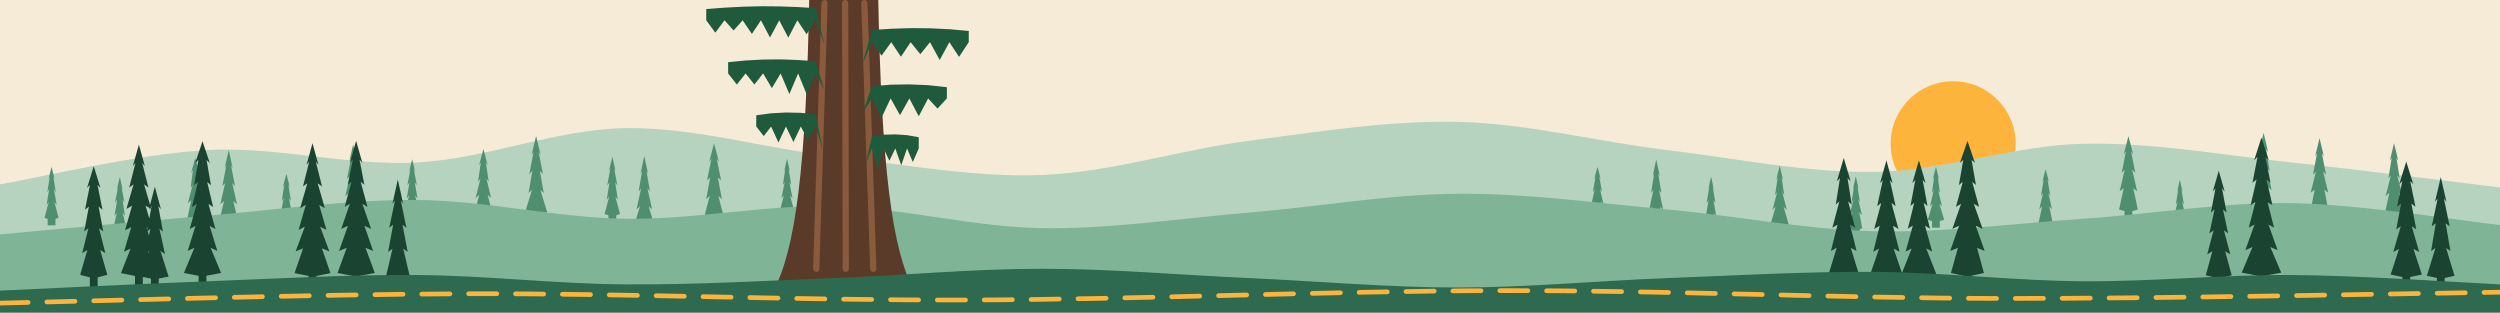
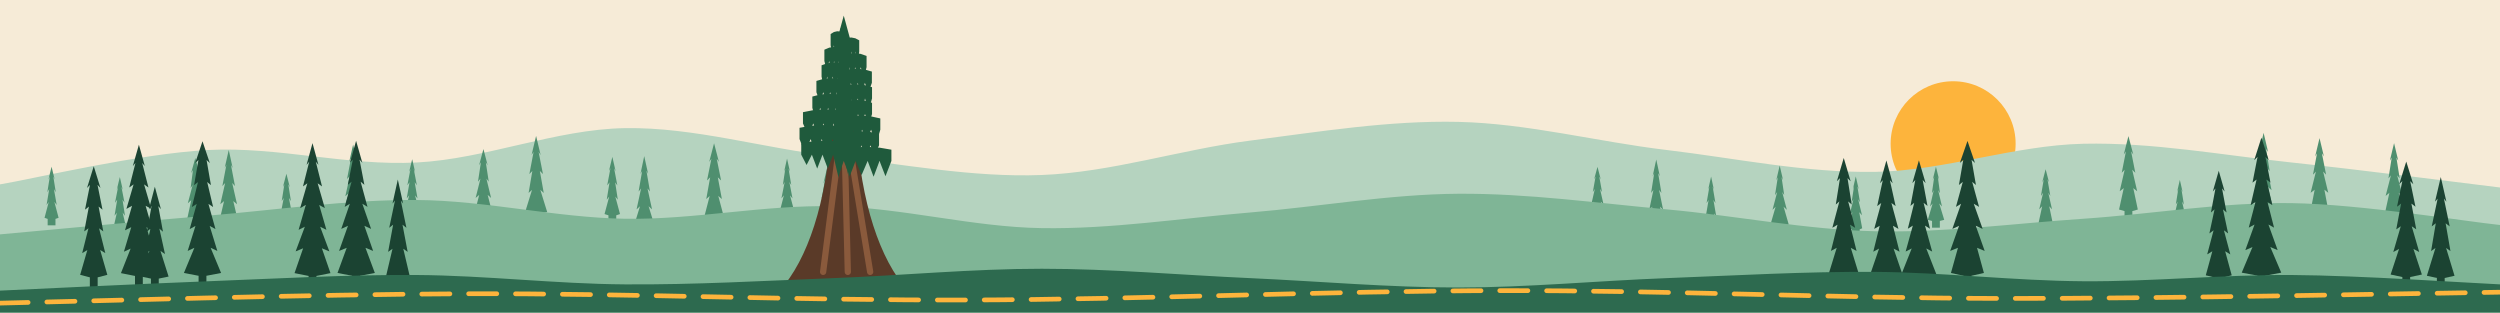
<svg xmlns="http://www.w3.org/2000/svg" viewBox="0 0 1600 200" preserveAspectRatio="xMidYMax slice">
  <rect width="1600" height="200" fill="#F6EBD7" />
  <circle cx="1250" cy="92" r="40" fill="#FDB43C" />
  <path d="M0.0,118.0 C22.2,114.3 88.9,98.3 133.3,96.0 C177.8,93.7 222.2,106.3 266.7,104.0 C311.1,101.7 355.6,82.7 400.0,82.0 C444.4,81.3 488.9,95.0 533.3,100.0 C577.8,105.0 622.2,113.7 666.7,112.0 C711.1,110.3 755.6,95.7 800.0,90.0 C844.4,84.3 888.9,77.0 933.3,78.0 C977.8,79.0 1022.2,90.7 1066.7,96.0 C1111.1,101.3 1155.6,110.7 1200.0,110.0 C1244.4,109.3 1288.9,93.0 1333.3,92.0 C1377.8,91.0 1422.2,99.3 1466.7,104.0 C1511.1,108.7 1577.8,117.3 1600.0,120.0 L1600,200 L0,200 Z" fill="#b5d3bf" />
-   <path d="M33.0,106.7 L35.0,114.9 L34.1,112.9 L35.7,123.0 L34.5,121.0 L36.3,131.2 L34.8,129.2 L37.5,139.4 L35.5,140.1 L35.5,144.2 L30.5,144.2 L30.5,140.1 L28.5,139.4 L31.2,129.2 L29.8,131.2 L31.5,121.0 L30.3,123.0 L31.9,112.9 L31.0,114.9 ZM76.7,113.3 L78.6,121.6 L77.7,119.6 L79.7,129.8 L78.4,127.8 L80.0,138.1 L78.5,136.1 L80.9,146.3 L79.2,147.0 L79.2,151.2 L74.2,151.2 L74.2,147.0 L72.5,146.3 L74.8,136.1 L73.3,138.1 L75.0,127.8 L73.6,129.8 L75.6,119.6 L74.7,121.6 ZM125.0,101.1 L127.6,110.8 L126.4,108.8 L127.9,120.4 L126.6,118.4 L129.7,130.1 L127.5,128.1 L130.0,139.7 L127.5,140.6 L127.5,145.1 L122.5,145.1 L122.5,140.6 L119.9,139.7 L122.4,128.1 L120.2,130.1 L123.3,118.4 L122.0,120.4 L123.5,108.8 L122.3,110.8 ZM146.4,96.0 L148.9,107.5 L147.8,105.5 L150.4,119.1 L148.6,117.1 L151.7,130.7 L149.3,128.7 L152.5,142.3 L148.9,143.3 L148.9,148.3 L143.9,148.3 L143.9,143.3 L140.2,142.3 L143.4,128.7 L141.0,130.7 L144.1,117.1 L142.3,119.1 L144.9,105.5 L143.8,107.5 ZM183.3,111.2 L185.5,119.9 L184.5,117.9 L186.2,128.7 L184.9,126.7 L187.0,137.5 L185.3,135.5 L188.2,146.2 L185.8,147.0 L185.8,151.3 L180.8,151.3 L180.8,147.0 L178.3,146.2 L181.2,135.5 L179.5,137.5 L181.6,126.7 L180.3,128.7 L182.0,117.9 L181.0,119.9 ZM226.0,92.5 L228.5,103.5 L227.4,101.5 L229.9,114.6 L228.1,112.6 L231.0,125.6 L228.7,123.6 L232.7,136.6 L228.5,137.6 L228.5,142.5 L223.5,142.5 L223.5,137.6 L219.3,136.6 L223.3,123.6 L221.0,125.6 L223.9,112.6 L222.1,114.6 L224.6,101.5 L223.5,103.5 ZM263.8,101.9 L265.7,110.2 L264.8,108.2 L266.8,118.6 L265.4,116.6 L267.2,127.0 L265.6,125.0 L268.4,135.3 L266.3,136.1 L266.3,140.2 L261.3,140.2 L261.3,136.1 L259.2,135.3 L261.9,125.0 L260.3,127.0 L262.1,116.6 L260.7,118.6 L262.7,108.2 L261.8,110.2 ZM309.4,95.4 L312.1,105.8 L310.9,103.8 L312.8,116.3 L311.3,114.3 L314.3,126.7 L312.1,124.7 L315.3,137.2 L311.9,138.1 L311.9,142.8 L306.9,142.8 L306.9,138.1 L303.5,137.2 L306.7,124.7 L304.4,126.7 L307.5,114.3 L305.9,116.3 L307.8,103.8 L306.6,105.8 ZM343.1,87.0 L346.0,99.2 L344.7,97.2 L347.5,111.4 L345.5,109.4 L348.0,123.5 L345.8,121.5 L350.2,135.7 L345.6,136.7 L345.6,141.9 L340.6,141.9 L340.6,136.7 L336.1,135.7 L340.5,121.5 L338.3,123.5 L340.7,109.4 L338.8,111.4 L341.5,97.2 L340.2,99.2 ZM391.9,100.4 L394.0,109.6 L393.0,107.6 L395.1,118.7 L393.7,116.7 L395.4,127.8 L393.8,125.8 L396.8,137.0 L394.4,137.8 L394.4,142.1 L389.4,142.1 L389.4,137.8 L386.9,137.0 L389.9,125.8 L388.3,127.8 L390.1,116.7 L388.6,118.7 L390.7,107.6 L389.7,109.6 ZM412.3,99.9 L414.8,111.3 L413.7,109.3 L416.0,122.6 L414.4,120.6 L417.3,134.0 L415.1,132.0 L419.2,145.3 L414.8,146.3 L414.8,151.3 L409.8,151.3 L409.8,146.3 L405.5,145.3 L409.6,132.0 L407.4,134.0 L410.3,120.6 L408.7,122.6 L411.0,109.3 L409.9,111.3 ZM457.0,91.7 L460.1,103.6 L458.7,101.6 L461.5,115.5 L459.4,113.5 L462.0,127.4 L459.7,125.4 L463.4,139.3 L459.5,140.3 L459.5,145.4 L454.5,145.4 L454.5,140.3 L450.6,139.3 L454.2,125.4 L452.0,127.4 L454.5,113.5 L452.5,115.5 L455.3,101.6 L453.9,103.6 ZM503.7,101.5 L505.6,110.0 L504.7,108.0 L506.4,118.5 L505.2,116.5 L507.2,127.0 L505.6,125.0 L508.4,135.5 L506.2,136.3 L506.2,140.5 L501.2,140.5 L501.2,136.3 L499.0,135.5 L501.7,125.0 L500.1,127.0 L502.2,116.5 L501.0,118.5 L502.6,108.0 L501.8,110.0 ZM529.3,107.6 L531.5,117.3 L530.5,115.3 L532.7,127.1 L531.1,125.1 L534.1,136.8 L531.9,134.8 L534.9,146.6 L531.8,147.4 L531.8,152.0 L526.8,152.0 L526.8,147.4 L523.6,146.6 L526.6,134.8 L524.4,136.8 L527.4,125.1 L525.8,127.1 L528.0,115.3 L527.0,117.3 ZM1022.4,106.8 L1024.5,114.9 L1023.5,112.9 L1025.3,122.9 L1024.0,120.9 L1026.3,131.0 L1024.5,129.0 L1027.1,139.1 L1024.9,139.8 L1024.9,143.9 L1019.9,143.9 L1019.9,139.8 L1017.6,139.1 L1020.2,129.0 L1018.4,131.0 L1020.7,120.9 L1019.4,122.9 L1021.2,112.9 L1020.2,114.9 ZM1060.0,102.1 L1062.3,112.8 L1061.2,110.8 L1063.3,123.5 L1061.8,121.5 L1064.4,134.3 L1062.4,132.3 L1065.4,145.0 L1062.5,146.0 L1062.5,150.8 L1057.5,150.8 L1057.5,146.0 L1054.6,145.0 L1057.5,132.3 L1055.5,134.3 L1058.2,121.5 L1056.7,123.5 L1058.7,110.8 L1057.7,112.8 ZM1095.1,113.0 L1096.9,121.5 L1096.1,119.5 L1097.9,130.0 L1096.6,128.0 L1098.4,138.5 L1096.9,136.5 L1100.2,147.0 L1097.6,147.8 L1097.6,152.0 L1092.6,152.0 L1092.6,147.8 L1089.9,147.0 L1093.2,136.5 L1091.7,138.5 L1093.5,128.0 L1092.2,130.0 L1094.0,119.5 L1093.2,121.5 ZM1139.0,106.0 L1141.2,115.4 L1140.2,113.4 L1141.9,124.9 L1140.6,122.9 L1143.6,134.3 L1141.5,132.3 L1144.8,143.7 L1141.5,144.5 L1141.5,149.0 L1136.5,149.0 L1136.5,144.5 L1133.1,143.7 L1136.4,132.3 L1134.4,134.3 L1137.4,122.9 L1136.0,124.9 L1137.8,113.4 L1136.8,115.4 ZM1187.7,112.9 L1189.6,121.2 L1188.7,119.2 L1190.4,129.5 L1189.2,127.5 L1191.7,137.8 L1189.9,135.8 L1191.8,146.1 L1190.2,146.8 L1190.2,151.0 L1185.2,151.0 L1185.2,146.8 L1183.5,146.1 L1185.5,135.8 L1183.7,137.8 L1186.2,127.5 L1185.0,129.5 L1186.6,119.2 L1185.8,121.2 ZM1239.0,106.7 L1241.1,115.2 L1240.2,113.2 L1241.6,123.7 L1240.4,121.7 L1242.9,132.2 L1241.1,130.2 L1244.3,140.7 L1241.5,141.4 L1241.5,145.7 L1236.5,145.7 L1236.5,141.4 L1233.8,140.7 L1236.9,130.2 L1235.2,132.2 L1237.6,121.7 L1236.4,123.7 L1237.9,113.2 L1236.9,115.2 ZM1309.2,108.3 L1311.4,116.8 L1310.4,114.8 L1312.2,125.4 L1310.9,123.4 L1313.3,134.0 L1311.5,132.0 L1313.7,142.6 L1311.7,143.4 L1311.7,147.6 L1306.7,147.6 L1306.7,143.4 L1304.7,142.6 L1307.0,132.0 L1305.1,134.0 L1307.6,123.4 L1306.2,125.4 L1308.0,114.8 L1307.0,116.8 ZM1362.2,87.1 L1365.3,98.9 L1363.9,96.9 L1366.6,110.6 L1364.6,108.6 L1367.8,122.4 L1365.3,120.4 L1368.2,134.1 L1364.7,135.1 L1364.7,140.2 L1359.7,140.2 L1359.7,135.1 L1356.2,134.1 L1359.2,120.4 L1356.6,122.4 L1359.8,108.6 L1357.9,110.6 L1360.6,96.9 L1359.2,98.9 ZM1395.1,115.1 L1396.9,123.0 L1396.1,121.0 L1397.7,131.0 L1396.5,129.0 L1398.8,138.9 L1397.2,136.9 L1400.0,146.9 L1397.6,147.6 L1397.6,151.7 L1392.6,151.7 L1392.6,147.6 L1390.2,146.9 L1393.1,136.9 L1391.4,138.9 L1393.7,129.0 L1392.5,131.0 L1394.1,121.0 L1393.3,123.0 ZM1448.7,85.0 L1451.6,97.3 L1450.3,95.3 L1452.6,109.5 L1450.9,107.5 L1453.8,121.7 L1451.5,119.7 L1454.9,133.9 L1451.2,135.0 L1451.2,140.1 L1446.2,140.1 L1446.2,135.0 L1442.5,133.9 L1445.9,119.7 L1443.7,121.7 L1446.6,107.5 L1444.8,109.5 L1447.2,95.3 L1445.9,97.3 ZM1484.5,88.4 L1487.3,100.1 L1486.0,98.1 L1488.7,111.8 L1486.8,109.8 L1490.1,123.4 L1487.6,121.4 L1490.2,135.1 L1487.0,136.1 L1487.0,141.2 L1482.0,141.2 L1482.0,136.1 L1478.7,135.1 L1481.4,121.4 L1478.8,123.4 L1482.2,109.8 L1480.3,111.8 L1482.9,98.1 L1481.7,100.1 ZM1532.2,91.6 L1534.9,102.9 L1533.7,100.9 L1535.8,114.2 L1534.2,112.2 L1537.6,125.4 L1535.2,123.4 L1538.1,136.7 L1534.7,137.7 L1534.7,142.6 L1529.7,142.6 L1529.7,137.7 L1526.3,136.7 L1529.2,123.4 L1526.8,125.4 L1530.2,112.2 L1528.6,114.2 L1530.7,100.9 L1529.5,102.9 Z" fill="#4f8f6f" />
+   <g fill="#4f8f6f">
+     <path d="M33.0,106.7 L35.0,114.9 L34.1,112.9 L35.7,123.0 L34.5,121.0 L36.3,131.2 L34.8,129.2 L37.5,139.4 L35.5,140.1 L35.5,144.2 L30.5,144.2 L30.5,140.1 L28.5,139.4 L31.2,129.2 L29.8,131.2 L31.5,121.0 L30.3,123.0 L31.9,112.9 L31.0,114.9 Z" />
+     <path d="M76.7,113.3 L78.6,121.6 L77.7,119.6 L79.7,129.8 L78.4,127.8 L80.0,138.1 L78.5,136.1 L80.9,146.3 L79.2,147.0 L79.2,151.2 L74.2,151.2 L74.2,147.0 L72.5,146.3 L74.8,136.1 L73.3,138.1 L75.0,127.8 L73.6,129.8 L75.6,119.6 L74.7,121.6 Z" />
+     <path d="M125.0,101.1 L127.6,110.8 L126.4,108.8 L127.9,120.4 L126.6,118.4 L129.7,130.1 L127.5,128.1 L130.0,139.7 L127.5,140.6 L127.5,145.1 L122.5,145.1 L122.5,140.6 L119.9,139.7 L122.4,128.1 L120.2,130.1 L123.3,118.4 L122.0,120.4 L123.5,108.8 L122.3,110.8 Z" />
+     <path d="M146.4,96.0 L148.9,107.5 L147.8,105.5 L150.4,119.1 L148.6,117.1 L151.7,130.7 L149.3,128.7 L152.5,142.3 L148.9,143.3 L148.9,148.3 L143.9,148.3 L143.9,143.3 L140.2,142.3 L143.4,128.7 L141.0,130.7 L144.1,117.1 L142.3,119.1 L144.9,105.5 L143.8,107.5 Z" />
+     <path d="M183.3,111.2 L185.5,119.9 L184.5,117.9 L186.2,128.7 L184.9,126.7 L187.0,137.5 L185.3,135.5 L188.2,146.2 L185.8,147.0 L185.8,151.3 L180.8,151.3 L180.8,147.0 L178.3,146.2 L181.2,135.5 L179.5,137.5 L181.6,126.7 L180.3,128.7 L182.0,117.9 L181.0,119.9 Z" />
+     <path d="M226.0,92.5 L228.5,103.5 L227.4,101.5 L229.9,114.6 L228.1,112.6 L231.0,125.6 L228.7,123.6 L232.7,136.6 L228.5,137.6 L228.5,142.5 L223.5,142.5 L223.5,137.6 L219.3,136.6 L223.3,123.6 L221.0,125.6 L223.9,112.6 L222.1,114.6 L224.6,101.5 L223.5,103.5 Z" />
+     <path d="M263.8,101.9 L265.7,110.2 L264.8,108.2 L266.8,118.6 L265.4,116.6 L267.2,127.0 L265.6,125.0 L268.4,135.3 L266.3,136.1 L266.3,140.2 L261.3,140.2 L261.3,136.1 L259.2,135.3 L261.9,125.0 L260.3,127.0 L262.1,116.6 L260.7,118.6 L262.7,108.2 L261.8,110.2 Z" />
+     <path d="M309.4,95.4 L312.1,105.8 L310.9,103.8 L312.8,116.3 L311.3,114.3 L314.3,126.7 L312.1,124.7 L315.3,137.2 L311.9,138.1 L311.9,142.8 L306.9,142.8 L306.9,138.1 L303.5,137.2 L306.7,124.7 L304.4,126.7 L307.5,114.3 L305.9,116.3 L307.8,103.8 L306.6,105.8 Z" />
+     <path d="M343.1,87.0 L346.0,99.2 L344.7,97.2 L347.5,111.4 L345.5,109.4 L348.0,123.5 L345.8,121.5 L350.2,135.7 L345.6,136.7 L345.6,141.9 L340.6,141.9 L340.6,136.7 L336.1,135.7 L340.5,121.5 L338.3,123.5 L340.7,109.4 L338.8,111.4 L341.5,97.2 L340.2,99.2 Z" />
+     <path d="M391.9,100.4 L394.0,109.6 L393.0,107.6 L395.1,118.7 L393.7,116.7 L395.4,127.8 L393.8,125.8 L396.8,137.0 L394.4,137.8 L394.4,142.1 L389.4,142.1 L389.4,137.8 L386.9,137.0 L389.9,125.8 L388.3,127.8 L390.1,116.7 L388.6,118.7 L390.7,107.6 L389.7,109.6 Z" />
+     <path d="M412.3,99.9 L414.8,111.3 L413.7,109.3 L416.0,122.6 L414.4,120.6 L417.3,134.0 L415.1,132.0 L419.2,145.3 L414.8,146.3 L414.8,151.3 L409.8,151.3 L409.8,146.3 L405.5,145.3 L409.6,132.0 L407.4,134.0 L410.3,120.6 L408.7,122.6 L411.0,109.3 L409.9,111.3 Z" />
+     <path d="M457.0,91.7 L460.1,103.6 L458.7,101.6 L461.5,115.5 L459.4,113.5 L462.0,127.4 L459.7,125.4 L463.4,139.3 L459.5,140.3 L459.5,145.4 L454.5,145.4 L454.5,140.3 L450.6,139.3 L454.2,125.4 L452.0,127.4 L454.5,113.5 L452.5,115.5 L455.3,101.6 L453.9,103.6 Z" />
+     <path d="M503.7,101.5 L505.6,110.0 L504.7,108.0 L506.4,118.5 L505.2,116.5 L507.2,127.0 L505.6,125.0 L508.4,135.5 L506.2,136.3 L506.2,140.5 L501.2,140.5 L501.2,136.3 L499.0,135.5 L501.7,125.0 L500.1,127.0 L502.2,116.5 L501.0,118.5 L502.6,108.0 L501.8,110.0 Z" />
+     <path d="M529.3,107.6 L531.5,117.3 L530.5,115.3 L532.7,127.1 L531.1,125.1 L534.1,136.8 L531.9,134.8 L534.9,146.6 L531.8,147.4 L531.8,152.0 L526.8,152.0 L526.8,147.4 L523.6,146.6 L526.6,134.8 L524.4,136.8 L527.4,125.1 L525.8,127.1 L528.0,115.3 L527.0,117.3 Z" />
+     <path d="M1022.4,106.8 L1024.5,114.9 L1023.5,112.9 L1025.3,122.9 L1024.0,120.9 L1026.3,131.0 L1024.5,129.0 L1027.1,139.1 L1024.9,139.8 L1024.9,143.9 L1019.9,143.9 L1019.9,139.8 L1017.6,139.1 L1020.2,129.0 L1018.4,131.0 L1020.7,120.9 L1019.4,122.9 L1021.2,112.9 L1020.2,114.9 Z" />
+     <path d="M1060.0,102.1 L1062.3,112.8 L1061.2,110.8 L1063.3,123.5 L1061.8,121.5 L1064.4,134.3 L1062.4,132.3 L1065.4,145.0 L1062.5,146.0 L1062.5,150.8 L1057.5,150.8 L1057.5,146.0 L1054.6,145.0 L1057.5,132.3 L1055.5,134.3 L1058.2,121.5 L1056.7,123.5 L1058.7,110.8 L1057.7,112.8 Z" />
+     <path d="M1095.1,113.0 L1096.9,121.5 L1096.1,119.5 L1097.9,130.0 L1096.6,128.0 L1098.4,138.5 L1096.9,136.5 L1100.2,147.0 L1097.6,147.8 L1097.6,152.0 L1092.6,152.0 L1092.6,147.8 L1089.9,147.0 L1093.2,136.5 L1091.7,138.5 L1093.5,128.0 L1092.2,130.0 L1094.0,119.5 L1093.2,121.5 Z" />
+     <path d="M1139.0,106.0 L1141.2,115.4 L1140.2,113.4 L1141.9,124.9 L1140.6,122.9 L1143.6,134.3 L1141.5,132.3 L1144.8,143.7 L1141.5,144.5 L1141.5,149.0 L1136.5,149.0 L1136.5,144.5 L1133.1,143.7 L1136.4,132.3 L1134.4,134.3 L1137.4,122.9 L1136.0,124.9 L1137.8,113.4 L1136.8,115.4 Z" />
+     <path d="M1187.7,112.9 L1189.6,121.2 L1188.7,119.2 L1190.4,129.5 L1189.2,127.5 L1191.7,137.8 L1189.9,135.8 L1191.8,146.1 L1190.2,146.8 L1190.2,151.0 L1185.2,151.0 L1185.2,146.8 L1183.5,146.1 L1185.5,135.8 L1183.7,137.8 L1186.2,127.5 L1185.0,129.5 L1186.6,119.2 L1185.8,121.2 Z" />
+     <path d="M1239.0,106.7 L1241.1,115.2 L1240.2,113.2 L1241.6,123.7 L1240.4,121.7 L1242.9,132.2 L1241.1,130.2 L1244.3,140.7 L1241.5,141.4 L1241.5,145.7 L1236.5,145.7 L1236.5,141.4 L1233.8,140.7 L1236.9,130.2 L1235.2,132.2 L1237.6,121.7 L1236.4,123.7 L1237.9,113.2 L1236.9,115.2 Z" />
+     <path d="M1309.2,108.3 L1311.4,116.8 L1310.4,114.8 L1312.2,125.4 L1310.9,123.4 L1313.3,134.0 L1311.5,132.0 L1313.7,142.6 L1311.7,143.4 L1311.7,147.6 L1306.7,147.6 L1306.7,143.4 L1304.7,142.6 L1307.0,132.0 L1305.1,134.0 L1307.6,123.4 L1306.2,125.4 L1308.0,114.8 L1307.0,116.8 Z" />
+     <path d="M1362.2,87.1 L1365.3,98.9 L1363.9,96.9 L1366.6,110.6 L1364.6,108.6 L1367.8,122.4 L1365.3,120.4 L1368.2,134.1 L1364.7,135.1 L1364.7,140.2 L1359.7,140.2 L1359.7,135.1 L1356.2,134.1 L1359.2,120.4 L1356.6,122.4 L1359.8,108.6 L1357.9,110.6 L1360.6,96.9 L1359.2,98.9 Z" />
+     <path d="M1395.1,115.1 L1396.9,123.0 L1396.1,121.0 L1397.7,131.0 L1396.5,129.0 L1398.8,138.9 L1397.2,136.9 L1400.0,146.9 L1397.6,147.6 L1397.6,151.7 L1392.6,151.7 L1392.6,147.6 L1390.2,146.9 L1393.1,136.9 L1391.4,138.9 L1393.7,129.0 L1392.5,131.0 L1394.1,121.0 L1393.3,123.0 Z" />
+     <path d="M1448.7,85.0 L1451.6,97.3 L1450.3,95.3 L1452.6,109.5 L1450.9,107.5 L1453.8,121.7 L1451.5,119.7 L1454.9,133.9 L1451.2,135.0 L1451.2,140.1 L1446.2,140.1 L1446.2,135.0 L1442.5,133.9 L1445.9,119.7 L1443.7,121.7 L1446.6,107.5 L1444.8,109.5 L1447.2,95.3 L1445.9,97.3 Z" />
+     <path d="M1484.5,88.4 L1487.3,100.1 L1486.0,98.1 L1488.7,111.8 L1486.8,109.8 L1490.1,123.4 L1487.6,121.4 L1490.2,135.1 L1487.0,136.1 L1487.0,141.2 L1482.0,141.2 L1482.0,136.1 L1478.7,135.1 L1481.4,121.4 L1478.8,123.4 L1482.2,109.8 L1480.3,111.8 L1482.9,98.1 L1481.7,100.1 Z" />
+     <path d="M1532.2,91.6 L1534.9,102.9 L1533.7,100.9 L1535.8,114.2 L1534.2,112.2 L1537.6,125.4 L1535.2,123.4 L1538.1,136.7 L1534.7,137.7 L1534.7,142.6 L1529.7,142.6 L1529.7,137.7 L1526.3,136.7 L1529.2,123.4 L1526.8,125.4 L1530.2,112.2 L1528.6,114.2 L1530.7,100.9 L1529.5,102.9 Z" />
+   </g>
  <path d="M0.0,150.0 C22.2,148.0 88.9,141.7 133.3,138.0 C177.8,134.3 222.2,127.7 266.7,128.0 C311.1,128.3 355.6,139.3 400.0,140.0 C444.4,140.7 488.9,131.0 533.3,132.0 C577.8,133.0 622.2,145.3 666.7,146.0 C711.1,146.7 755.6,139.7 800.0,136.0 C844.4,132.3 888.9,124.3 933.3,124.0 C977.8,123.7 1022.2,130.0 1066.7,134.0 C1111.1,138.0 1155.6,147.0 1200.0,148.0 C1244.4,149.0 1288.9,143.0 1333.3,140.0 C1377.8,137.0 1422.2,129.3 1466.7,130.0 C1511.1,130.7 1577.8,141.7 1600.0,144.0 L1600,200 L0,200 Z" fill="#7fb596" />
-   <path d="M60.0,106.4 L64.3,120.3 L62.4,118.3 L65.6,134.2 L63.1,132.2 L66.1,148.1 L63.4,146.1 L67.4,162.0 L64.1,160.0 L68.7,175.9 L62.5,177.5 L62.5,184.0 L57.5,184.0 L57.5,177.5 L51.3,175.9 L55.9,160.0 L52.6,162.0 L56.6,146.1 L53.9,148.1 L56.9,132.2 L54.4,134.2 L57.6,118.3 L55.7,120.3 ZM88.9,92.6 L92.7,106.3 L91.0,104.3 L95.0,120.0 L92.2,118.0 L96.8,133.7 L93.2,131.7 L97.7,147.4 L93.7,145.4 L98.4,161.1 L94.1,159.1 L100.3,174.8 L91.4,176.6 L91.4,184.0 L86.4,184.0 L86.4,176.6 L77.4,174.8 L83.6,159.1 L79.3,161.1 L84.0,145.4 L80.0,147.4 L84.5,131.7 L80.9,133.7 L85.5,118.0 L82.7,120.0 L86.7,104.3 L85.0,106.3 ZM99.1,119.5 L103.0,133.9 L101.3,131.9 L104.3,148.3 L102.0,146.3 L105.6,162.6 L102.7,160.6 L107.9,177.0 L101.6,178.3 L101.6,184.0 L96.6,184.0 L96.6,178.3 L90.3,177.0 L95.6,160.6 L92.7,162.6 L96.3,146.3 L94.0,148.3 L97.0,131.9 L95.3,133.9 ZM129.6,90.4 L134.3,104.4 L132.2,102.4 L135.0,118.5 L132.6,116.5 L136.4,132.5 L133.4,130.5 L137.9,146.6 L134.2,144.6 L139.1,160.6 L134.8,158.6 L141.5,174.7 L132.1,176.5 L132.1,184.0 L127.1,184.0 L127.1,176.5 L117.7,174.7 L124.4,158.6 L120.1,160.6 L125.1,144.6 L121.4,146.6 L125.9,130.5 L122.8,132.5 L126.7,116.5 L124.2,118.5 L127.0,102.4 L124.9,104.4 ZM200.0,91.6 L203.8,105.5 L202.1,103.5 L206.1,119.3 L203.3,117.3 L207.9,133.2 L204.3,131.2 L208.9,147.1 L204.9,145.1 L210.8,160.9 L206.0,158.9 L211.5,174.8 L202.5,176.6 L202.5,184.0 L197.5,184.0 L197.5,176.6 L188.5,174.8 L194.0,158.9 L189.2,160.9 L195.1,145.1 L191.1,147.1 L195.7,131.2 L192.1,133.2 L196.7,117.3 L193.9,119.3 L197.9,103.5 L196.2,105.5 ZM227.9,90.1 L231.9,104.2 L230.1,102.2 L233.2,118.3 L230.8,116.3 L235.2,132.4 L231.9,130.4 L237.5,146.5 L233.2,144.5 L238.8,160.6 L233.9,158.6 L239.9,174.7 L230.4,176.5 L230.4,184.0 L225.4,184.0 L225.4,176.5 L216.0,174.7 L221.9,158.6 L217.0,160.6 L222.7,144.5 L218.4,146.5 L223.9,130.4 L220.6,132.4 L225.0,116.3 L222.6,118.3 L225.8,102.2 L224.0,104.2 ZM254.6,114.9 L258.0,130.3 L256.5,128.3 L260.1,145.8 L257.6,143.8 L260.9,161.2 L258.1,159.2 L262.2,176.6 L257.1,178.0 L257.1,184.0 L252.1,184.0 L252.1,178.0 L247.1,176.6 L251.2,159.2 L248.4,161.2 L251.6,143.8 L249.1,145.8 L252.8,128.3 L251.2,130.3 ZM1180.0,101.1 L1184.4,116.0 L1182.4,114.0 L1185.1,130.9 L1182.8,128.9 L1187.3,145.8 L1184.0,143.8 L1188.2,160.6 L1184.5,158.6 L1189.7,175.5 L1182.5,177.1 L1182.5,184.0 L1177.5,184.0 L1177.5,177.1 L1170.3,175.5 L1175.5,158.6 L1171.8,160.6 L1176.0,143.8 L1172.7,145.8 L1177.2,128.9 L1174.9,130.9 L1177.6,114.0 L1175.6,116.0 ZM1207.3,102.7 L1211.3,117.3 L1209.5,115.3 L1213.2,131.9 L1210.5,129.9 L1215.0,146.5 L1211.5,144.5 L1215.7,161.1 L1211.9,159.1 L1217.6,175.7 L1209.8,177.2 L1209.8,184.0 L1204.8,184.0 L1204.8,177.2 L1196.9,175.7 L1202.6,159.1 L1198.9,161.1 L1203.0,144.5 L1199.5,146.5 L1204.0,129.9 L1201.4,131.9 L1205.0,115.3 L1203.2,117.3 ZM1228.1,102.6 L1232.4,117.2 L1230.5,115.2 L1233.6,131.8 L1231.1,129.8 L1235.2,146.4 L1232.0,144.4 L1236.6,161.0 L1232.8,159.0 L1239.3,175.6 L1230.6,177.2 L1230.6,184.0 L1225.6,184.0 L1225.6,177.2 L1216.9,175.6 L1223.5,159.0 L1219.6,161.0 L1224.2,144.4 L1221.0,146.4 L1225.1,129.8 L1222.7,131.8 L1225.8,115.2 L1223.9,117.2 ZM1259.2,90.2 L1264.0,104.3 L1261.8,102.3 L1264.6,118.4 L1262.2,116.4 L1266.6,132.4 L1263.2,130.4 L1268.9,146.5 L1264.5,144.5 L1270.2,160.6 L1265.3,158.6 L1269.7,174.7 L1261.7,176.5 L1261.7,184.0 L1256.7,184.0 L1256.7,176.5 L1248.6,174.7 L1253.1,158.6 L1248.1,160.6 L1253.8,144.5 L1249.5,146.5 L1255.1,130.4 L1251.8,132.4 L1256.2,116.4 L1253.7,118.4 L1256.5,102.3 L1254.3,104.3 ZM1420.0,109.3 L1423.8,122.6 L1422.1,120.6 L1425.0,136.0 L1422.7,134.0 L1426.0,149.4 L1423.3,147.4 L1427.4,162.8 L1424.1,160.8 L1428.3,176.2 L1422.5,177.6 L1422.5,184.0 L1417.5,184.0 L1417.5,177.6 L1411.7,176.2 L1415.9,160.8 L1412.6,162.8 L1416.7,147.4 L1414.0,149.4 L1417.3,134.0 L1415.0,136.0 L1417.9,120.6 L1416.2,122.6 ZM1447.3,88.1 L1452.0,102.5 L1449.9,100.5 L1453.1,116.9 L1450.5,114.9 L1454.3,131.3 L1451.2,129.3 L1455.4,145.7 L1451.8,143.7 L1457.7,160.1 L1453.0,158.1 L1460.0,174.5 L1449.8,176.4 L1449.8,184.0 L1444.8,184.0 L1444.8,176.4 L1434.7,174.5 L1441.6,158.1 L1437.0,160.1 L1442.9,143.7 L1439.2,145.7 L1443.5,129.3 L1440.4,131.3 L1444.2,114.9 L1441.6,116.9 L1444.8,100.5 L1442.7,102.5 ZM1540.0,103.4 L1544.5,117.9 L1542.5,115.9 L1545.9,132.3 L1543.3,130.3 L1546.4,146.8 L1543.5,144.8 L1548.3,161.3 L1544.6,159.3 L1550.0,175.7 L1542.5,177.3 L1542.5,184.0 L1537.5,184.0 L1537.5,177.3 L1530.0,175.7 L1535.4,159.3 L1531.7,161.3 L1536.5,144.8 L1533.6,146.8 L1536.7,130.3 L1534.1,132.3 L1537.5,115.9 L1535.5,117.9 ZM1562.1,113.3 L1565.7,129.1 L1564.1,127.1 L1567.8,144.9 L1565.2,142.9 L1568.3,160.7 L1565.5,158.7 L1570.9,176.5 L1564.6,177.9 L1564.6,184.0 L1559.6,184.0 L1559.6,177.9 L1553.2,176.5 L1558.7,158.7 L1555.9,160.7 L1558.9,142.9 L1556.3,144.9 L1560.1,127.1 L1558.4,129.1 Z" fill="#1B4332" />
-   <path d="M518.0,-5 L562.0,-5 C564.0,108.0 571.0,160.0 585.0,186 L495.0,186 C509.0,160.0 516.0,108.0 518.0,-5 Z" fill="#5A3A28" />
-   <path d="M527.7,2 L522.4,172 M540.9,2 L541.3,172 M553.2,2 L558.9,172 " fill="none" stroke="#8a5a3c" stroke-width="4" stroke-linecap="round" />
-   <path d="M522.0,5.2 L510.3,4.5 L498.7,4.1 L487.0,4.0 L475.3,4.3 L463.7,4.9 L452.0,5.8 L452.0,13.0 L457.8,20.9 L463.7,13.0 L469.5,19.5 L475.3,13.0 L481.2,21.7 L487.0,13.0 L492.8,24.0 L498.7,13.0 L504.5,24.1 L510.3,13.0 L516.2,21.9 L522.0,13.0 L527.8,28.9 ZM558.0,19.2 L570.4,18.4 L582.8,18.0 L595.2,18.1 L607.6,18.7 L620.0,19.8 L620.0,27.0 L613.8,36.4 L607.6,27.0 L601.4,38.4 L595.2,27.0 L589.0,34.7 L582.8,27.0 L576.6,36.3 L570.4,27.0 L564.2,35.6 L558.0,27.0 L551.8,41.5 ZM522.0,39.2 L510.8,38.4 L499.6,38.0 L488.4,38.1 L477.2,38.7 L466.0,39.8 L466.0,47.0 L471.6,54.1 L477.2,47.0 L482.8,54.1 L488.4,47.0 L494.0,56.4 L499.6,47.0 L505.2,60.2 L510.8,47.0 L516.4,60.7 L522.0,47.0 L527.6,57.8 ZM558.0,55.2 L570.0,54.2 L582.0,54.0 L594.0,54.5 L606.0,55.8 L606.0,63.0 L600.0,69.5 L594.0,63.0 L588.0,74.4 L582.0,63.0 L576.0,73.7 L570.0,63.0 L564.0,75.7 L558.0,63.0 L552.0,72.6 ZM522.0,73.2 L512.5,72.2 L503.0,72.0 L493.5,72.5 L484.0,73.8 L484.0,81.0 L488.8,87.1 L493.5,81.0 L498.2,91.2 L503.0,81.0 L507.8,90.9 L512.5,81.0 L517.2,89.7 L522.0,81.0 L526.8,96.6 ZM558.0,87.2 L565.5,86.2 L573.0,86.0 L580.5,86.5 L588.0,87.8 L588.0,95.0 L584.2,103.7 L580.5,95.0 L576.8,105.8 L573.0,95.0 L569.2,102.9 L565.5,95.0 L561.8,108.7 L558.0,95.0 L554.2,104.5 Z" fill="#1f5a3c" />
+   <g fill="#1B4332">
+     <path d="M60.0,106.4 L64.3,120.3 L62.4,118.3 L65.6,134.2 L63.1,132.2 L66.1,148.1 L63.4,146.1 L67.4,162.0 L64.1,160.0 L68.7,175.9 L62.5,177.5 L62.5,184.0 L57.5,184.0 L57.5,177.5 L51.3,175.9 L55.9,160.0 L52.6,162.0 L56.6,146.1 L53.9,148.1 L56.9,132.2 L54.4,134.2 L57.6,118.3 L55.7,120.3 Z" />
+     <path d="M88.9,92.6 L92.7,106.3 L91.0,104.3 L95.0,120.0 L92.2,118.0 L96.8,133.7 L93.2,131.7 L97.7,147.4 L93.7,145.4 L98.4,161.1 L94.1,159.1 L100.3,174.8 L91.4,176.6 L91.4,184.0 L86.4,184.0 L86.4,176.6 L77.4,174.8 L83.6,159.1 L79.3,161.1 L84.0,145.4 L80.0,147.4 L84.5,131.7 L80.9,133.7 L85.5,118.0 L82.7,120.0 L86.7,104.3 L85.0,106.3 Z" />
+     <path d="M99.1,119.5 L103.0,133.9 L101.3,131.9 L104.3,148.3 L102.0,146.3 L105.6,162.6 L102.7,160.6 L107.9,177.0 L101.6,178.3 L101.6,184.0 L96.6,184.0 L96.6,178.3 L90.3,177.0 L95.6,160.6 L92.7,162.6 L96.3,146.3 L94.0,148.3 L97.0,131.9 L95.3,133.9 Z" />
+     <path d="M129.6,90.4 L134.3,104.4 L132.2,102.4 L135.0,118.5 L132.6,116.5 L136.4,132.5 L133.4,130.5 L137.9,146.6 L134.2,144.6 L139.1,160.6 L134.8,158.6 L141.5,174.7 L132.1,176.5 L132.1,184.0 L127.1,184.0 L127.1,176.5 L117.7,174.7 L124.4,158.6 L120.1,160.6 L125.1,144.6 L121.4,146.6 L125.9,130.5 L122.8,132.5 L126.7,116.5 L124.2,118.5 L127.0,102.4 L124.9,104.4 Z" />
+     <path d="M200.0,91.6 L203.8,105.5 L202.1,103.5 L206.1,119.3 L203.3,117.3 L207.9,133.2 L204.3,131.2 L208.9,147.1 L204.9,145.1 L210.8,160.9 L206.0,158.9 L211.5,174.8 L202.5,176.6 L202.5,184.0 L197.5,184.0 L197.5,176.6 L188.5,174.8 L194.0,158.9 L189.2,160.9 L195.1,145.1 L191.1,147.1 L195.7,131.2 L192.1,133.2 L196.7,117.3 L193.9,119.3 L197.9,103.5 L196.2,105.5 Z" />
+     <path d="M227.9,90.1 L231.9,104.2 L230.1,102.2 L233.2,118.3 L230.8,116.3 L235.2,132.4 L231.9,130.4 L237.5,146.5 L233.2,144.5 L238.8,160.6 L233.9,158.6 L239.9,174.7 L230.4,176.5 L230.4,184.0 L225.4,184.0 L225.4,176.5 L216.0,174.7 L221.9,158.6 L217.0,160.6 L222.7,144.5 L218.4,146.5 L223.9,130.4 L220.6,132.4 L225.0,116.3 L222.6,118.3 L225.8,102.2 L224.0,104.2 Z" />
+     <path d="M254.6,114.9 L258.0,130.3 L256.5,128.3 L260.1,145.8 L257.6,143.8 L260.9,161.2 L258.1,159.2 L262.2,176.6 L257.1,178.0 L257.1,184.0 L252.1,184.0 L252.1,178.0 L247.1,176.6 L251.2,159.2 L248.4,161.2 L251.6,143.8 L249.1,145.8 L252.8,128.3 L251.2,130.3 Z" />
+     <path d="M1180.0,101.1 L1184.4,116.0 L1182.4,114.0 L1185.1,130.9 L1182.8,128.9 L1187.3,145.8 L1184.0,143.8 L1188.2,160.6 L1184.5,158.6 L1189.7,175.5 L1182.5,177.1 L1182.5,184.0 L1177.5,184.0 L1177.5,177.1 L1170.3,175.5 L1175.5,158.6 L1171.8,160.6 L1176.0,143.8 L1172.7,145.8 L1177.2,128.9 L1174.9,130.9 L1177.6,114.0 L1175.6,116.0 Z" />
+     <path d="M1207.3,102.7 L1211.3,117.3 L1209.5,115.3 L1213.2,131.9 L1210.5,129.9 L1215.0,146.5 L1211.5,144.5 L1215.7,161.1 L1211.9,159.1 L1217.6,175.7 L1209.8,177.2 L1209.8,184.0 L1204.8,184.0 L1204.8,177.2 L1196.9,175.7 L1202.6,159.1 L1198.9,161.1 L1203.0,144.5 L1199.5,146.5 L1204.0,129.9 L1201.4,131.9 L1205.0,115.3 L1203.2,117.3 Z" />
+     <path d="M1228.1,102.6 L1232.4,117.2 L1230.5,115.2 L1233.6,131.8 L1231.1,129.8 L1235.2,146.4 L1232.0,144.4 L1236.6,161.0 L1232.8,159.0 L1239.3,175.6 L1230.6,177.2 L1230.6,184.0 L1225.6,184.0 L1225.6,177.2 L1216.9,175.6 L1223.5,159.0 L1219.6,161.0 L1224.2,144.4 L1221.0,146.4 L1225.1,129.8 L1222.7,131.8 L1225.8,115.2 L1223.9,117.2 Z" />
+     <path d="M1259.2,90.2 L1264.0,104.3 L1261.8,102.3 L1264.6,118.4 L1262.2,116.4 L1266.6,132.4 L1263.2,130.4 L1268.9,146.5 L1264.5,144.5 L1270.2,160.6 L1265.3,158.6 L1269.7,174.7 L1261.7,176.5 L1261.7,184.0 L1256.7,184.0 L1256.7,176.5 L1248.6,174.7 L1253.1,158.6 L1248.1,160.6 L1253.8,144.5 L1249.5,146.5 L1255.1,130.4 L1251.8,132.4 L1256.2,116.4 L1253.7,118.4 L1256.5,102.3 L1254.3,104.3 Z" />
+     <path d="M1420.0,109.3 L1423.8,122.6 L1422.1,120.6 L1425.0,136.0 L1422.7,134.0 L1426.0,149.4 L1423.3,147.4 L1427.4,162.8 L1424.1,160.8 L1428.3,176.2 L1422.5,177.6 L1422.5,184.0 L1417.5,184.0 L1417.5,177.6 L1411.7,176.2 L1415.9,160.8 L1412.6,162.8 L1416.7,147.4 L1414.0,149.4 L1417.3,134.0 L1415.0,136.0 L1417.9,120.6 L1416.2,122.6 Z" />
+     <path d="M1447.3,88.1 L1452.0,102.5 L1449.9,100.5 L1453.1,116.9 L1450.5,114.9 L1454.3,131.3 L1451.2,129.3 L1455.4,145.7 L1451.8,143.7 L1457.7,160.1 L1453.0,158.1 L1460.0,174.5 L1449.8,176.4 L1449.8,184.0 L1444.8,184.0 L1444.8,176.4 L1434.7,174.5 L1441.6,158.1 L1437.0,160.1 L1442.9,143.7 L1439.2,145.7 L1443.5,129.3 L1440.4,131.3 L1444.2,114.9 L1441.6,116.9 L1444.8,100.5 L1442.7,102.5 Z" />
+     <path d="M1540.0,103.4 L1544.5,117.9 L1542.5,115.9 L1545.9,132.3 L1543.3,130.3 L1546.4,146.8 L1543.5,144.8 L1548.3,161.3 L1544.6,159.3 L1550.0,175.7 L1542.5,177.3 L1542.5,184.0 L1537.5,184.0 L1537.5,177.3 L1530.0,175.7 L1535.4,159.3 L1531.7,161.3 L1536.5,144.8 L1533.6,146.8 L1536.7,130.3 L1534.1,132.3 L1537.5,115.9 L1535.5,117.9 Z" />
+     <path d="M1562.1,113.3 L1565.7,129.1 L1564.1,127.1 L1567.8,144.9 L1565.2,142.9 L1568.3,160.7 L1565.5,158.7 L1570.9,176.5 L1564.6,177.9 L1564.6,184.0 L1559.6,184.0 L1559.6,177.9 L1553.2,176.5 L1558.7,158.7 L1555.9,160.7 L1558.9,142.9 L1556.3,144.9 L1560.1,127.1 L1558.4,129.1 Z" />
+   </g>
+   <path d="M532.0,82 L548.0,82 C551.0,129.6 563.0,166.0 581.0,186 L499.0,186 C517.0,166.0 529.0,129.6 532.0,82 Z" fill="#5A3A28" />
+   <path d="M536.0,102 L526.8,174 M540.8,102 L542.6,174 M545.1,102 L556.9,174 " fill="none" stroke="#8a5a3c" stroke-width="4" stroke-linecap="round" />
+   <g fill="#1f5a3c">
+     <path d="M540.0,10 L546.0,32 L534.0,32 Z" />
+     <path d="M538.0,18 L542.0,18 L547.0,98 L533.0,98 Z" />
+     <path d="M540.0,21.2 L537.9,20.2 L535.8,20.0 L533.7,20.5 L531.6,21.8 L531.6,29.0 L532.7,34.9 L533.7,29.0 L534.8,37.3 L535.8,29.0 L536.9,40.0 L537.9,29.0 L539.0,40.5 L540.0,29.0 L541.0,38.5 Z" />
+     <path d="M540.0,25.2 L542.5,24.2 L544.9,24.0 L547.4,24.5 L549.9,25.8 L549.9,33.0 L548.6,42.4 L547.4,33.0 L546.2,44.7 L544.9,33.0 L543.7,41.0 L542.5,33.0 L541.2,42.9 L540.0,33.0 L538.8,42.3 Z" />
+     <path d="M540.0,35.2 L543.6,34.2 L547.3,34.0 L550.9,34.5 L554.6,35.8 L554.6,43.0 L552.8,50.1 L550.9,43.0 L549.1,50.3 L547.3,43.0 L545.5,52.9 L543.6,43.0 L541.8,57.0 L540.0,43.0 L538.2,57.7 Z" />
+     <path d="M540.0,31.2 L536.9,30.2 L533.8,30.0 L530.7,30.5 L527.6,31.8 L527.6,39.0 L529.2,45.5 L530.7,39.0 L532.3,50.4 L533.8,39.0 L535.4,49.7 L536.9,39.0 L538.5,51.7 L540.0,39.0 L541.5,48.6 Z" />
+     <path d="M540.0,41.2 L536.5,40.2 L532.9,40.0 L529.4,40.5 L525.8,41.8 L525.8,49.0 L527.6,58.0 L529.4,49.0 L531.2,57.8 L532.9,49.0 L534.7,56.8 L536.5,49.0 L538.2,63.2 L540.0,49.0 L541.8,62.4 Z" />
+     <path d="M540.0,45.2 L544.5,44.2 L549.0,44.0 L553.5,44.5 L558.0,45.8 L558.0,53.0 L555.8,59.2 L553.5,53.0 L551.3,64.1 L549.0,53.0 L546.8,60.8 L544.5,53.0 L542.3,66.7 L540.0,53.0 L537.7,65.2 Z" />
+     <path d="M540.0,55.2 L544.5,54.2 L549.0,54.0 L553.6,54.5 L558.1,55.8 L558.1,63.0 L555.8,71.4 L553.6,63.0 L551.3,74.4 L549.0,63.0 L546.8,72.0 L544.5,63.0 L542.3,72.0 L540.0,63.0 L537.7,75.7 Z" />
+     <path d="M540.0,51.2 L535.6,50.2 L531.3,50.0 L526.9,50.5 L522.5,51.8 L522.5,59.0 L524.7,65.3 L526.9,59.0 L529.1,66.5 L531.3,59.0 L533.4,66.7 L535.6,59.0 L537.8,68.5 L540.0,59.0 L542.2,70.2 Z" />
+     <path d="M540.0,61.2 L535.0,60.2 L530.0,60.0 L524.9,60.5 L519.9,61.8 L519.9,69.0 L522.4,78.3 L524.9,69.0 L527.5,77.1 L530.0,69.0 L532.5,79.3 L535.0,69.0 L537.5,78.3 L540.0,69.0 L542.5,80.4 Z" />
+     <path d="M540.0,65.2 L544.5,64.2 L549.1,64.0 L553.6,64.5 L558.1,65.8 L558.1,73.0 L555.9,80.0 L553.6,73.0 L551.3,79.7 L549.1,73.0 L546.8,84.7 L544.5,73.0 L542.3,84.7 L540.0,73.0 L537.7,83.3 Z" />
+     <path d="M540.0,75.2 L545.8,74.2 L551.7,74.0 L557.5,74.5 L563.4,75.8 L563.4,83.0 L560.5,93.1 L557.5,83.0 L554.6,90.2 L551.7,83.0 L548.8,95.2 L545.8,83.0 L542.9,94.0 L540.0,83.0 L537.1,95.5 Z" />
+     <path d="M540.0,71.2 L533.5,70.2 L527.0,70.0 L520.5,70.5 L513.9,71.8 L513.9,79.0 L517.2,86.6 L520.5,79.0 L523.7,88.3 L527.0,79.0 L530.2,90.4 L533.5,79.0 L536.7,93.5 L540.0,79.0 L543.3,90.4 Z" />
+     <path d="M540.0,81.2 L532.9,80.2 L525.9,80.0 L518.8,80.5 L511.7,81.8 L511.7,89.0 L515.2,98.1 L518.8,89.0 L522.3,98.9 L525.9,89.0 L529.4,98.8 L532.9,89.0 L536.5,99.4 L540.0,89.0 L543.5,98.4 Z" />
+     <path d="M540.0,85.2 L545.7,84.2 L551.3,84.0 L557.0,84.5 L562.6,85.8 L562.6,93.0 L559.8,99.2 L557.0,93.0 L554.1,103.5 L551.3,93.0 L548.5,101.9 L545.7,93.0 L542.8,102.3 L540.0,93.0 L537.2,102.6 Z" />
+     <path d="M540.0,95.2 L547.6,94.2 L555.3,94.0 L562.9,94.5 L570.5,95.8 L570.5,103.0 L566.7,112.8 L562.9,103.0 L559.1,113.1 L555.3,103.0 L551.4,112.1 L547.6,103.0 L543.8,112.8 L540.0,103.0 L536.2,114.1 Z" />
+     <path d="M540.0,91.2 L533.2,90.2 L526.4,90.0 L519.6,90.5 L512.8,91.8 L512.8,99.0 L516.2,105.6 L519.6,99.0 L523.0,107.9 L526.4,99.0 L529.8,107.9 L533.2,99.0 L536.6,113.4 L540.0,99.0 L543.4,114.8 Z" />
+   </g>
  <path d="M0.0,186.0 C22.2,185.0 88.9,181.7 133.3,180.0 C177.8,178.3 222.2,175.7 266.7,176.0 C311.1,176.3 355.6,181.7 400.0,182.0 C444.4,182.3 488.9,179.7 533.3,178.0 C577.8,176.3 622.2,172.0 666.7,172.0 C711.1,172.0 755.6,176.0 800.0,178.0 C844.4,180.0 888.9,184.0 933.3,184.0 C977.8,184.0 1022.2,179.7 1066.7,178.0 C1111.1,176.3 1155.6,173.7 1200.0,174.0 C1244.4,174.3 1288.9,179.7 1333.3,180.0 C1377.8,180.3 1422.2,175.7 1466.7,176.0 C1511.1,176.3 1577.8,181.0 1600.0,182.0 L1600,200 L0,200 Z" fill="#2d6a4f" />
  <path d="M0.0,194.0 C50.0,193.0 196.7,188.3 300.0,188.0 C403.3,187.7 510.0,192.3 620.0,192.0 C730.0,191.7 850.0,186.2 960.0,186.0 C1070.0,185.8 1173.3,190.8 1280.0,191.0 C1386.7,191.2 1546.7,187.7 1600.0,187.0" fill="none" stroke="#FDB43C" stroke-width="3" stroke-dasharray="18 12" stroke-linecap="round" />
</svg>
